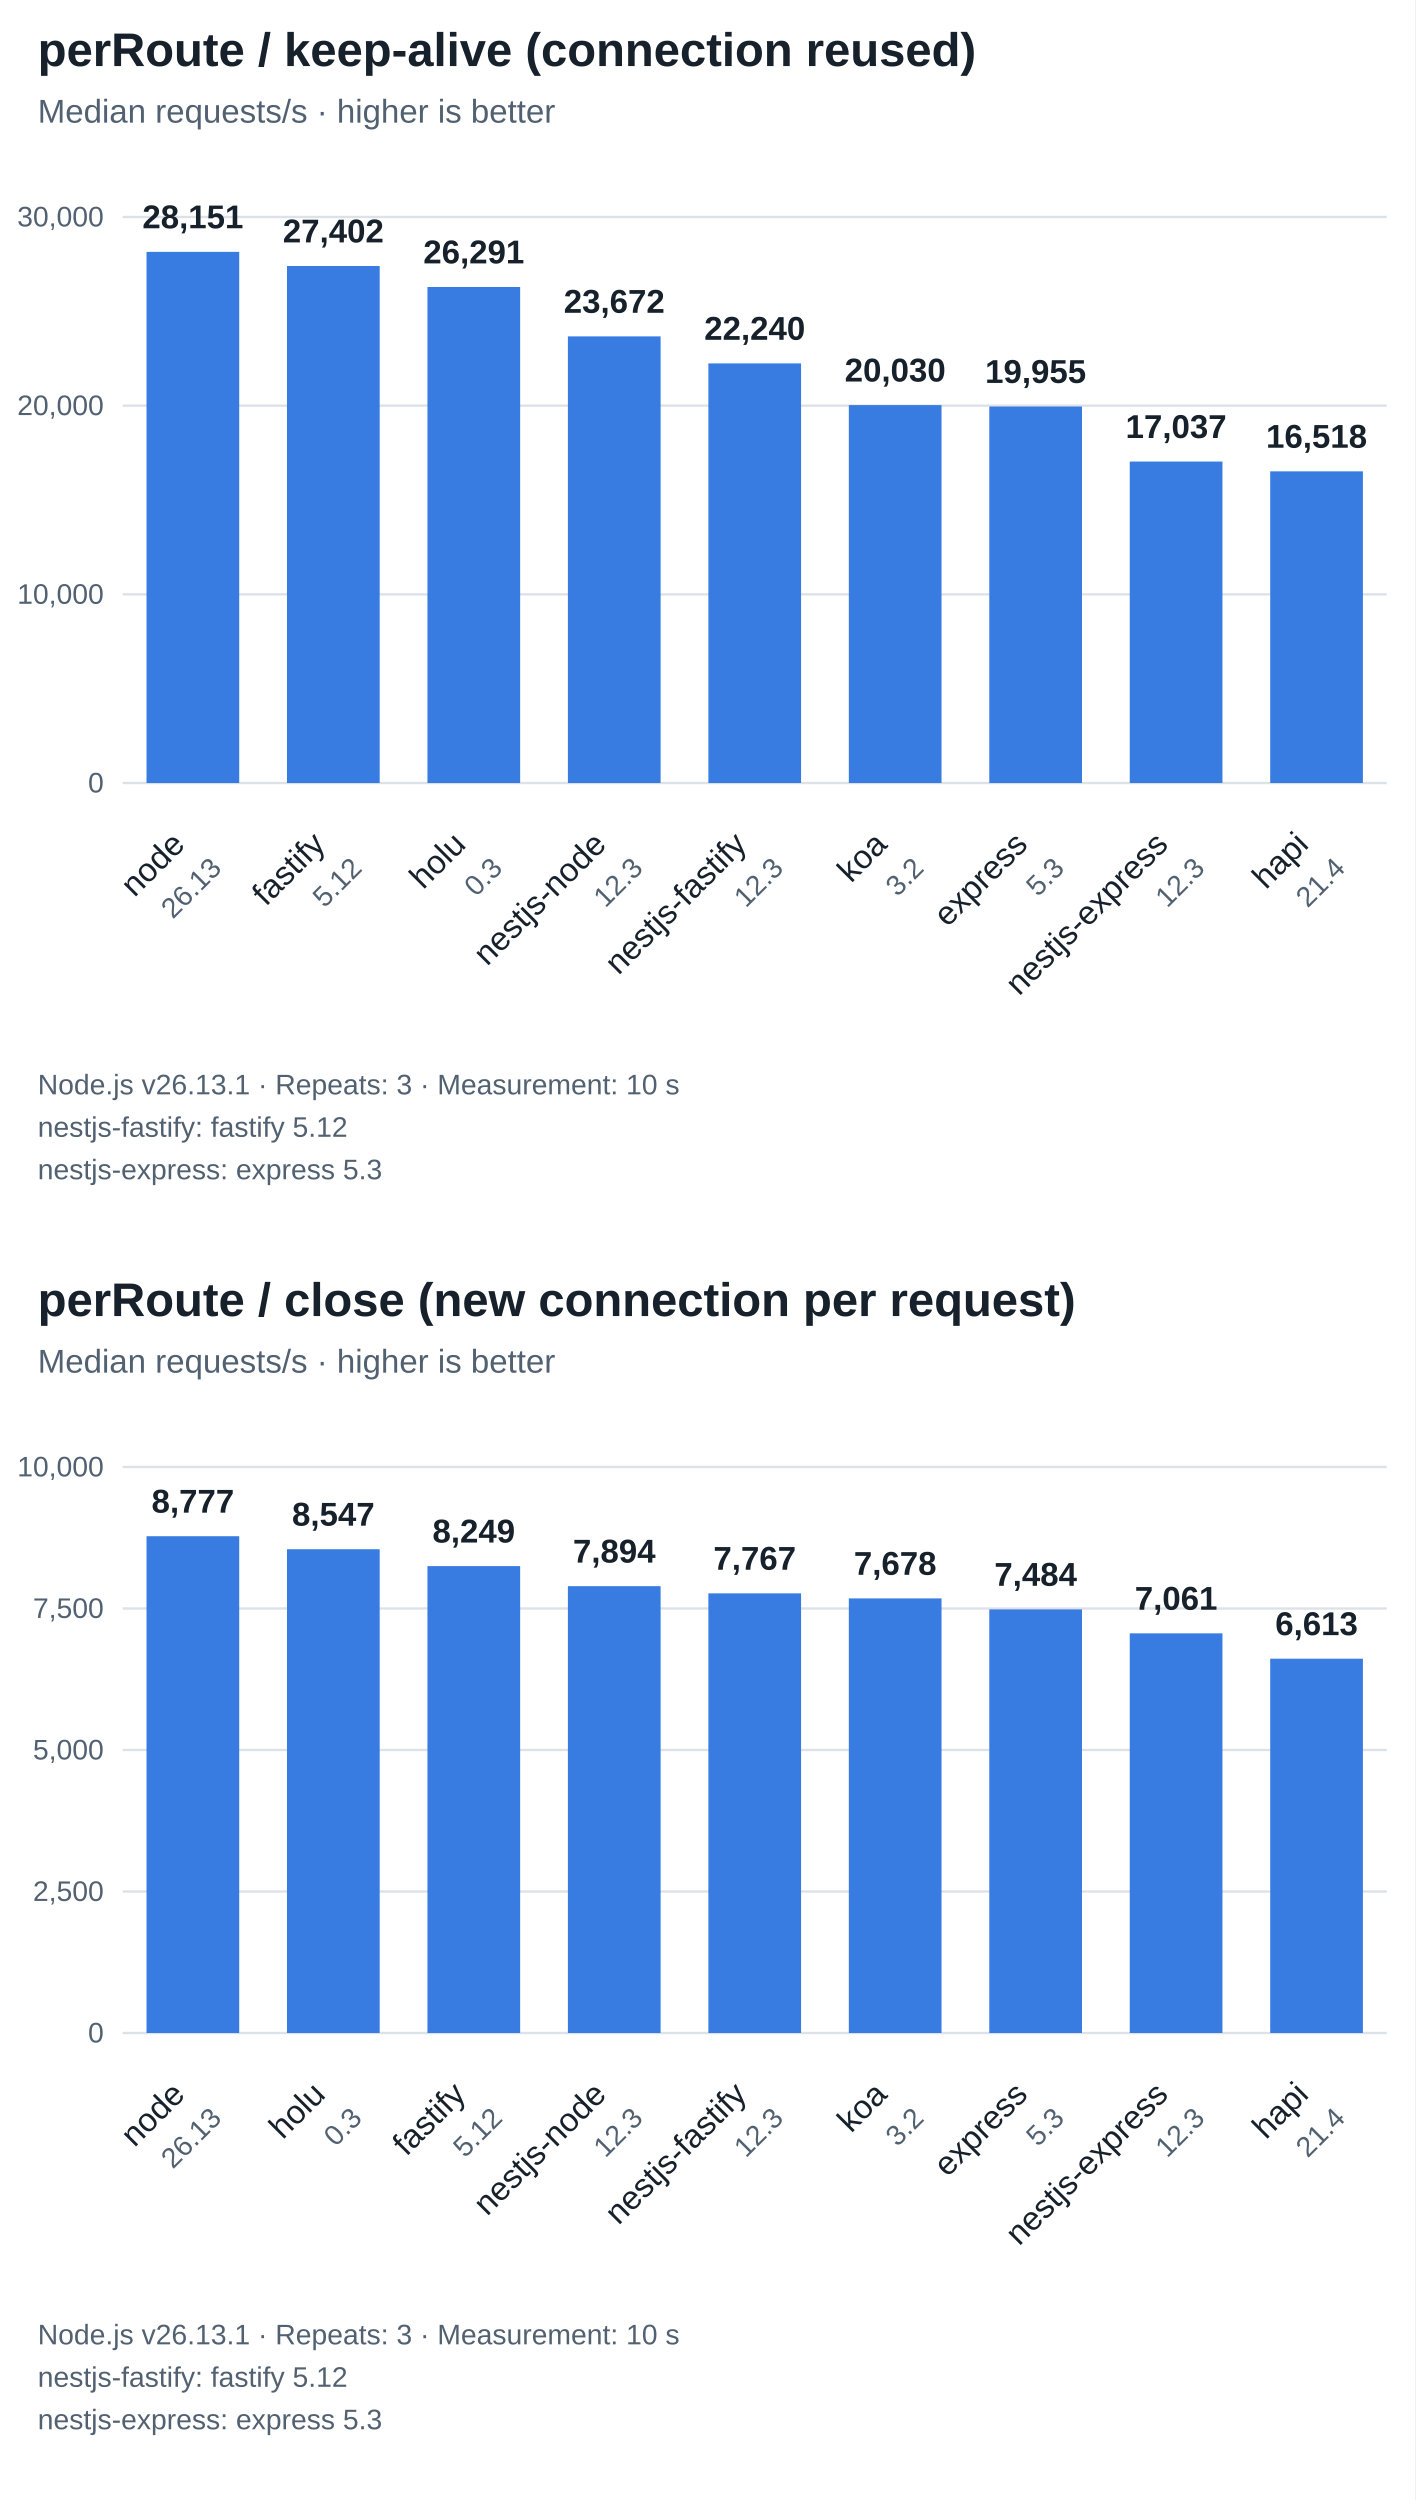
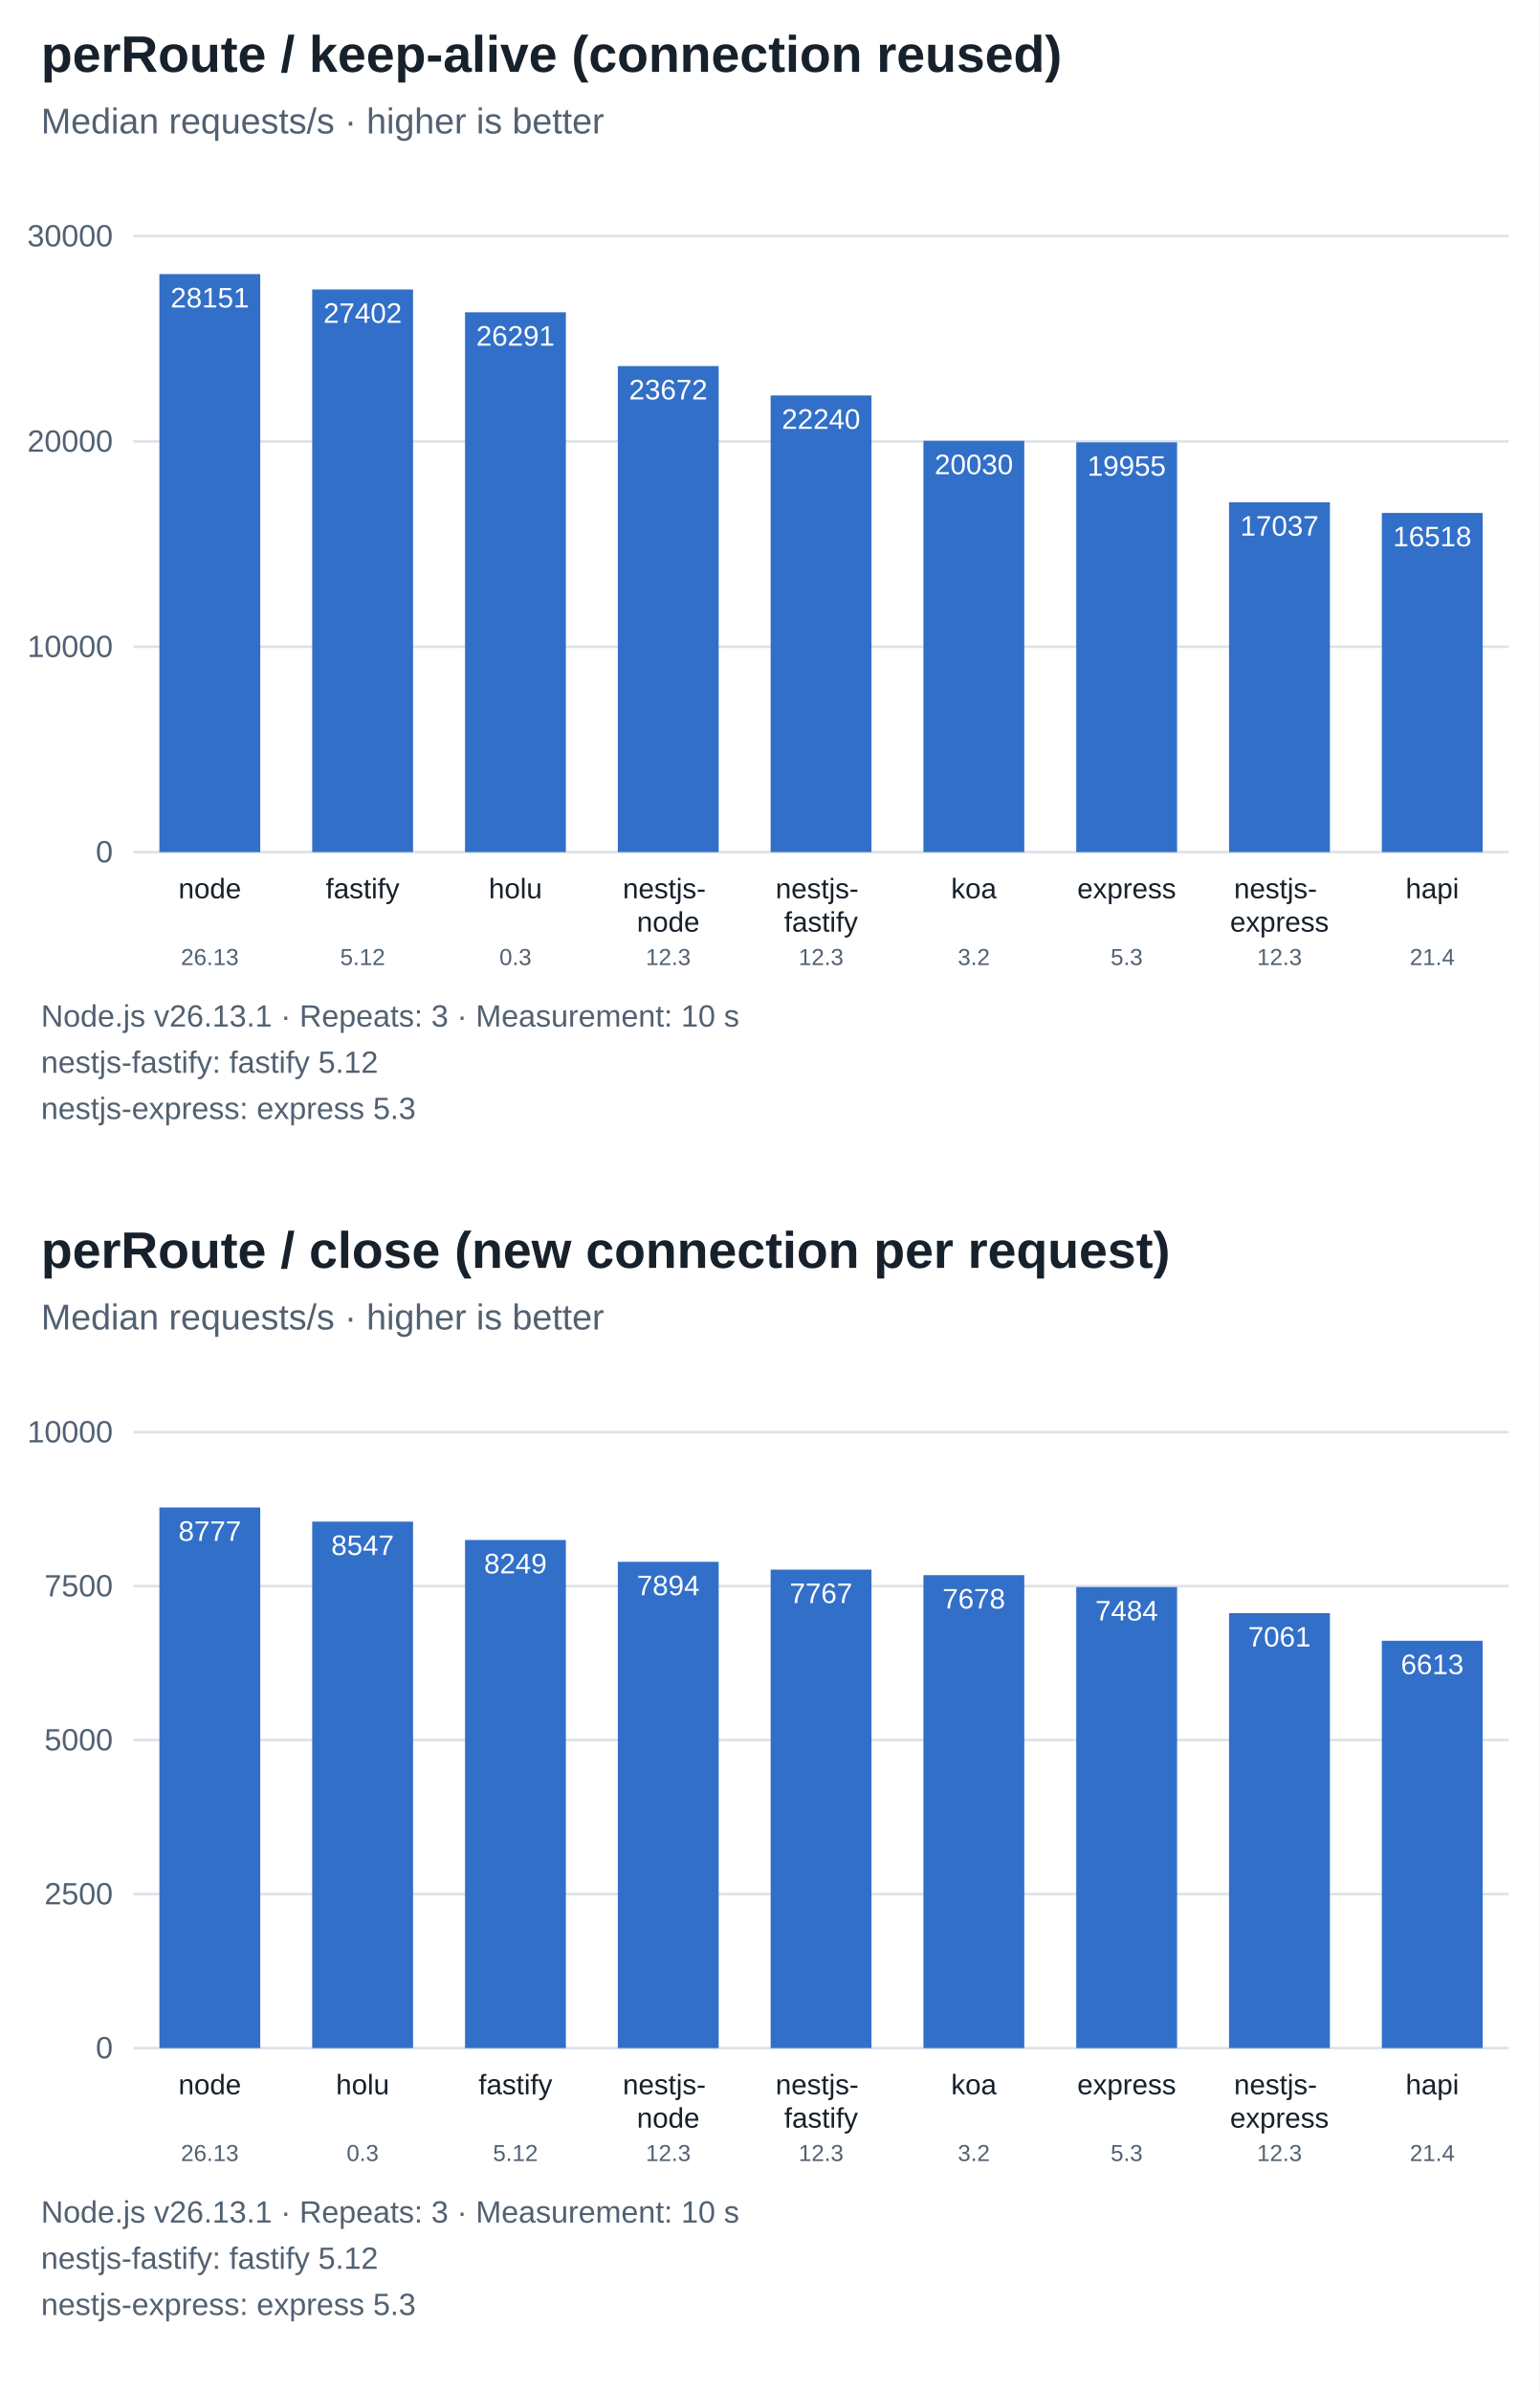
- <svg xmlns="http://www.w3.org/2000/svg" width="600" height="1060" viewBox="0 0 600 1060" role="img" aria-label="Benchmark medians" font-family="Arial, sans-serif" fill="#17212b">
+ <svg xmlns="http://www.w3.org/2000/svg" width="600" height="932" viewBox="0 0 600 932" role="img" aria-label="Benchmark medians" font-family="Arial, sans-serif" fill="#17212b">
  <rect width="100%" height="100%" fill="white" />
  <g transform="translate(0 0)">
    <g aria-label="perRoute / keep-alive (connection reused)">
      <text x="16" y="28" font-size="20" font-weight="600">perRoute / keep-alive (connection reused)</text>
      <text x="16" y="52" font-size="14" fill="#526171">Median requests/s · higher is better</text>
      <line x1="52" x2="588" y1="332" y2="332" stroke="#dce2e8" />
      <text x="44" y="336" text-anchor="end" font-size="12" fill="#526171">0</text>
      <line x1="52" x2="588" y1="252" y2="252" stroke="#dce2e8" />
-       <text x="44" y="256" text-anchor="end" font-size="12" fill="#526171">10,000</text>
+       <text x="44" y="256" text-anchor="end" font-size="12" fill="#526171">10000</text>
      <line x1="52" x2="588" y1="172" y2="172" stroke="#dce2e8" />
-       <text x="44" y="176" text-anchor="end" font-size="12" fill="#526171">20,000</text>
+       <text x="44" y="176" text-anchor="end" font-size="12" fill="#526171">20000</text>
      <line x1="52" x2="588" y1="92" y2="92" stroke="#dce2e8" />
-       <text x="44" y="96" text-anchor="end" font-size="12" fill="#526171">30,000</text>
-       <rect class="bar" data-framework="node" data-value="28150.883468" x="62.124" y="106.793" width="39.307" height="225.207" fill="#387ce2" />
-       <text class="value" x="81.778" y="96.793" text-anchor="middle" font-size="14" font-weight="600">28,151</text>
-       <text class="framework" transform="translate(81.77778 356) rotate(-45)" text-anchor="end" font-size="14">
-         <tspan x="0">node</tspan>
-         <tspan x="0" dy="18" font-size="12" fill="#526171">26.13</tspan>
+       <text x="44" y="96" text-anchor="end" font-size="12" fill="#526171">30000</text>
+       <rect class="bar" data-framework="node" data-value="28150.883468" x="62.124" y="106.793" width="39.307" height="225.207" fill="#326fc8" />
+       <text class="value" x="81.778" y="119.793" text-anchor="middle" font-size="11" fill="white">28151</text>
+       <text class="framework" text-anchor="middle" font-size="11">
+         <tspan x="81.778" y="350">node</tspan>
      </text>
-       <rect class="bar" data-framework="fastify" data-value="27401.751207" x="121.68" y="112.786" width="39.307" height="219.214" fill="#387ce2" />
-       <text class="value" x="141.333" y="102.786" text-anchor="middle" font-size="14" font-weight="600">27,402</text>
-       <text class="framework" transform="translate(141.3333 356) rotate(-45)" text-anchor="end" font-size="14">
-         <tspan x="0">fastify</tspan>
-         <tspan x="0" dy="18" font-size="12" fill="#526171">5.12</tspan>
+       <text x="81.778" y="376" text-anchor="middle" font-size="9" fill="#526171">26.13</text>
+       <rect class="bar" data-framework="fastify" data-value="27401.751207" x="121.68" y="112.786" width="39.307" height="219.214" fill="#326fc8" />
+       <text class="value" x="141.333" y="125.786" text-anchor="middle" font-size="11" fill="white">27402</text>
+       <text class="framework" text-anchor="middle" font-size="11">
+         <tspan x="141.333" y="350">fastify</tspan>
      </text>
-       <rect class="bar" data-framework="holu" data-value="26290.686064" x="181.236" y="121.674" width="39.307" height="210.326" fill="#387ce2" />
-       <text class="value" x="200.889" y="111.674" text-anchor="middle" font-size="14" font-weight="600">26,291</text>
-       <text class="framework" transform="translate(200.8889 356) rotate(-45)" text-anchor="end" font-size="14">
-         <tspan x="0">holu</tspan>
-         <tspan x="0" dy="18" font-size="12" fill="#526171">0.3</tspan>
+       <text x="141.333" y="376" text-anchor="middle" font-size="9" fill="#526171">5.12</text>
+       <rect class="bar" data-framework="holu" data-value="26290.686064" x="181.236" y="121.674" width="39.307" height="210.326" fill="#326fc8" />
+       <text class="value" x="200.889" y="134.674" text-anchor="middle" font-size="11" fill="white">26291</text>
+       <text class="framework" text-anchor="middle" font-size="11">
+         <tspan x="200.889" y="350">holu</tspan>
      </text>
-       <rect class="bar" data-framework="nestjs-node" data-value="23671.876723" x="240.791" y="142.625" width="39.307" height="189.375" fill="#387ce2" />
-       <text class="value" x="260.444" y="132.625" text-anchor="middle" font-size="14" font-weight="600">23,672</text>
-       <text class="framework" transform="translate(260.4444 356) rotate(-45)" text-anchor="end" font-size="14">
-         <tspan x="0">nestjs-node</tspan>
-         <tspan x="0" dy="18" font-size="12" fill="#526171">12.3</tspan>
+       <text x="200.889" y="376" text-anchor="middle" font-size="9" fill="#526171">0.3</text>
+       <rect class="bar" data-framework="nestjs-node" data-value="23671.876723" x="240.791" y="142.625" width="39.307" height="189.375" fill="#326fc8" />
+       <text class="value" x="260.444" y="155.625" text-anchor="middle" font-size="11" fill="white">23672</text>
+       <text class="framework" text-anchor="middle" font-size="11">
+         <tspan x="260.444" y="350">nestjs-</tspan>
+         <tspan x="260.444" y="363">node</tspan>
      </text>
-       <rect class="bar" data-framework="nestjs-fastify" data-value="22239.733028" x="300.347" y="154.082" width="39.307" height="177.918" fill="#387ce2" />
-       <text class="value" x="320" y="144.082" text-anchor="middle" font-size="14" font-weight="600">22,240</text>
-       <text class="framework" transform="translate(320 356) rotate(-45)" text-anchor="end" font-size="14">
-         <tspan x="0">nestjs-fastify</tspan>
-         <tspan x="0" dy="18" font-size="12" fill="#526171">12.3</tspan>
+       <text x="260.444" y="376" text-anchor="middle" font-size="9" fill="#526171">12.3</text>
+       <rect class="bar" data-framework="nestjs-fastify" data-value="22239.733028" x="300.347" y="154.082" width="39.307" height="177.918" fill="#326fc8" />
+       <text class="value" x="320" y="167.082" text-anchor="middle" font-size="11" fill="white">22240</text>
+       <text class="framework" text-anchor="middle" font-size="11">
+         <tspan x="320" y="350">nestjs-</tspan>
+         <tspan x="320" y="363">fastify</tspan>
      </text>
-       <rect class="bar" data-framework="koa" data-value="20029.712554" x="359.902" y="171.762" width="39.307" height="160.238" fill="#387ce2" />
-       <text class="value" x="379.556" y="161.762" text-anchor="middle" font-size="14" font-weight="600">20,030</text>
-       <text class="framework" transform="translate(379.5556 356) rotate(-45)" text-anchor="end" font-size="14">
-         <tspan x="0">koa</tspan>
-         <tspan x="0" dy="18" font-size="12" fill="#526171">3.2</tspan>
+       <text x="320" y="376" text-anchor="middle" font-size="9" fill="#526171">12.3</text>
+       <rect class="bar" data-framework="koa" data-value="20029.712554" x="359.902" y="171.762" width="39.307" height="160.238" fill="#326fc8" />
+       <text class="value" x="379.556" y="184.762" text-anchor="middle" font-size="11" fill="white">20030</text>
+       <text class="framework" text-anchor="middle" font-size="11">
+         <tspan x="379.556" y="350">koa</tspan>
      </text>
-       <rect class="bar" data-framework="express" data-value="19955.453492" x="419.458" y="172.356" width="39.307" height="159.644" fill="#387ce2" />
-       <text class="value" x="439.111" y="162.356" text-anchor="middle" font-size="14" font-weight="600">19,955</text>
-       <text class="framework" transform="translate(439.1111 356) rotate(-45)" text-anchor="end" font-size="14">
-         <tspan x="0">express</tspan>
-         <tspan x="0" dy="18" font-size="12" fill="#526171">5.3</tspan>
+       <text x="379.556" y="376" text-anchor="middle" font-size="9" fill="#526171">3.2</text>
+       <rect class="bar" data-framework="express" data-value="19955.453492" x="419.458" y="172.356" width="39.307" height="159.644" fill="#326fc8" />
+       <text class="value" x="439.111" y="185.356" text-anchor="middle" font-size="11" fill="white">19955</text>
+       <text class="framework" text-anchor="middle" font-size="11">
+         <tspan x="439.111" y="350">express</tspan>
      </text>
-       <rect class="bar" data-framework="nestjs-express" data-value="17037.488367" x="479.013" y="195.7" width="39.307" height="136.3" fill="#387ce2" />
-       <text class="value" x="498.667" y="185.7" text-anchor="middle" font-size="14" font-weight="600">17,037</text>
-       <text class="framework" transform="translate(498.6667 356) rotate(-45)" text-anchor="end" font-size="14">
-         <tspan x="0">nestjs-express</tspan>
-         <tspan x="0" dy="18" font-size="12" fill="#526171">12.3</tspan>
+       <text x="439.111" y="376" text-anchor="middle" font-size="9" fill="#526171">5.3</text>
+       <rect class="bar" data-framework="nestjs-express" data-value="17037.488367" x="479.013" y="195.7" width="39.307" height="136.3" fill="#326fc8" />
+       <text class="value" x="498.667" y="208.7" text-anchor="middle" font-size="11" fill="white">17037</text>
+       <text class="framework" text-anchor="middle" font-size="11">
+         <tspan x="498.667" y="350">nestjs-</tspan>
+         <tspan x="498.667" y="363">express</tspan>
      </text>
-       <rect class="bar" data-framework="hapi" data-value="16518.413864" x="538.569" y="199.853" width="39.307" height="132.147" fill="#387ce2" />
-       <text class="value" x="558.222" y="189.853" text-anchor="middle" font-size="14" font-weight="600">16,518</text>
-       <text class="framework" transform="translate(558.2222 356) rotate(-45)" text-anchor="end" font-size="14">
-         <tspan x="0">hapi</tspan>
-         <tspan x="0" dy="18" font-size="12" fill="#526171">21.4</tspan>
+       <text x="498.667" y="376" text-anchor="middle" font-size="9" fill="#526171">12.3</text>
+       <rect class="bar" data-framework="hapi" data-value="16518.413864" x="538.569" y="199.853" width="39.307" height="132.147" fill="#326fc8" />
+       <text class="value" x="558.222" y="212.853" text-anchor="middle" font-size="11" fill="white">16518</text>
+       <text class="framework" text-anchor="middle" font-size="11">
+         <tspan x="558.222" y="350">hapi</tspan>
      </text>
-       <text x="16" y="464" font-size="12" fill="#526171">Node.js v26.13.1 · Repeats: 3 · Measurement: 10 s</text>
-       <text x="16" y="482" font-size="12" fill="#526171">nestjs-fastify: fastify 5.12</text>
-       <text x="16" y="500" font-size="12" fill="#526171">nestjs-express: express 5.3</text>
+       <text x="558.222" y="376" text-anchor="middle" font-size="9" fill="#526171">21.4</text>
+       <text x="16" y="400" font-size="12" fill="#526171">Node.js v26.13.1 · Repeats: 3 · Measurement: 10 s</text>
+       <text x="16" y="418" font-size="12" fill="#526171">nestjs-fastify: fastify 5.12</text>
+       <text x="16" y="436" font-size="12" fill="#526171">nestjs-express: express 5.3</text>
    </g>
  </g>
-   <g transform="translate(0 530)">
+   <g transform="translate(0 466)">
    <g aria-label="perRoute / close (new connection per request)">
      <text x="16" y="28" font-size="20" font-weight="600">perRoute / close (new connection per request)</text>
      <text x="16" y="52" font-size="14" fill="#526171">Median requests/s · higher is better</text>
      <line x1="52" x2="588" y1="332" y2="332" stroke="#dce2e8" />
      <text x="44" y="336" text-anchor="end" font-size="12" fill="#526171">0</text>
      <line x1="52" x2="588" y1="272" y2="272" stroke="#dce2e8" />
-       <text x="44" y="276" text-anchor="end" font-size="12" fill="#526171">2,500</text>
+       <text x="44" y="276" text-anchor="end" font-size="12" fill="#526171">2500</text>
      <line x1="52" x2="588" y1="212" y2="212" stroke="#dce2e8" />
-       <text x="44" y="216" text-anchor="end" font-size="12" fill="#526171">5,000</text>
+       <text x="44" y="216" text-anchor="end" font-size="12" fill="#526171">5000</text>
      <line x1="52" x2="588" y1="152" y2="152" stroke="#dce2e8" />
-       <text x="44" y="156" text-anchor="end" font-size="12" fill="#526171">7,500</text>
+       <text x="44" y="156" text-anchor="end" font-size="12" fill="#526171">7500</text>
      <line x1="52" x2="588" y1="92" y2="92" stroke="#dce2e8" />
-       <text x="44" y="96" text-anchor="end" font-size="12" fill="#526171">10,000</text>
-       <rect class="bar" data-framework="node" data-value="8776.837265" x="62.124" y="121.356" width="39.307" height="210.644" fill="#387ce2" />
-       <text class="value" x="81.778" y="111.356" text-anchor="middle" font-size="14" font-weight="600">8,777</text>
-       <text class="framework" transform="translate(81.77778 356) rotate(-45)" text-anchor="end" font-size="14">
-         <tspan x="0">node</tspan>
-         <tspan x="0" dy="18" font-size="12" fill="#526171">26.13</tspan>
+       <text x="44" y="96" text-anchor="end" font-size="12" fill="#526171">10000</text>
+       <rect class="bar" data-framework="node" data-value="8776.837265" x="62.124" y="121.356" width="39.307" height="210.644" fill="#326fc8" />
+       <text class="value" x="81.778" y="134.356" text-anchor="middle" font-size="11" fill="white">8777</text>
+       <text class="framework" text-anchor="middle" font-size="11">
+         <tspan x="81.778" y="350">node</tspan>
      </text>
-       <rect class="bar" data-framework="holu" data-value="8546.91723" x="121.68" y="126.874" width="39.307" height="205.126" fill="#387ce2" />
-       <text class="value" x="141.333" y="116.874" text-anchor="middle" font-size="14" font-weight="600">8,547</text>
-       <text class="framework" transform="translate(141.3333 356) rotate(-45)" text-anchor="end" font-size="14">
-         <tspan x="0">holu</tspan>
-         <tspan x="0" dy="18" font-size="12" fill="#526171">0.3</tspan>
+       <text x="81.778" y="376" text-anchor="middle" font-size="9" fill="#526171">26.13</text>
+       <rect class="bar" data-framework="holu" data-value="8546.91723" x="121.68" y="126.874" width="39.307" height="205.126" fill="#326fc8" />
+       <text class="value" x="141.333" y="139.874" text-anchor="middle" font-size="11" fill="white">8547</text>
+       <text class="framework" text-anchor="middle" font-size="11">
+         <tspan x="141.333" y="350">holu</tspan>
      </text>
-       <rect class="bar" data-framework="fastify" data-value="8248.583745" x="181.236" y="134.034" width="39.307" height="197.966" fill="#387ce2" />
-       <text class="value" x="200.889" y="124.034" text-anchor="middle" font-size="14" font-weight="600">8,249</text>
-       <text class="framework" transform="translate(200.8889 356) rotate(-45)" text-anchor="end" font-size="14">
-         <tspan x="0">fastify</tspan>
-         <tspan x="0" dy="18" font-size="12" fill="#526171">5.12</tspan>
+       <text x="141.333" y="376" text-anchor="middle" font-size="9" fill="#526171">0.3</text>
+       <rect class="bar" data-framework="fastify" data-value="8248.583745" x="181.236" y="134.034" width="39.307" height="197.966" fill="#326fc8" />
+       <text class="value" x="200.889" y="147.034" text-anchor="middle" font-size="11" fill="white">8249</text>
+       <text class="framework" text-anchor="middle" font-size="11">
+         <tspan x="200.889" y="350">fastify</tspan>
      </text>
-       <rect class="bar" data-framework="nestjs-node" data-value="7894.429324" x="240.791" y="142.534" width="39.307" height="189.466" fill="#387ce2" />
-       <text class="value" x="260.444" y="132.534" text-anchor="middle" font-size="14" font-weight="600">7,894</text>
-       <text class="framework" transform="translate(260.4444 356) rotate(-45)" text-anchor="end" font-size="14">
-         <tspan x="0">nestjs-node</tspan>
-         <tspan x="0" dy="18" font-size="12" fill="#526171">12.3</tspan>
+       <text x="200.889" y="376" text-anchor="middle" font-size="9" fill="#526171">5.12</text>
+       <rect class="bar" data-framework="nestjs-node" data-value="7894.429324" x="240.791" y="142.534" width="39.307" height="189.466" fill="#326fc8" />
+       <text class="value" x="260.444" y="155.534" text-anchor="middle" font-size="11" fill="white">7894</text>
+       <text class="framework" text-anchor="middle" font-size="11">
+         <tspan x="260.444" y="350">nestjs-</tspan>
+         <tspan x="260.444" y="363">node</tspan>
      </text>
-       <rect class="bar" data-framework="nestjs-fastify" data-value="7767.459916" x="300.347" y="145.581" width="39.307" height="186.419" fill="#387ce2" />
-       <text class="value" x="320" y="135.581" text-anchor="middle" font-size="14" font-weight="600">7,767</text>
-       <text class="framework" transform="translate(320 356) rotate(-45)" text-anchor="end" font-size="14">
-         <tspan x="0">nestjs-fastify</tspan>
-         <tspan x="0" dy="18" font-size="12" fill="#526171">12.3</tspan>
+       <text x="260.444" y="376" text-anchor="middle" font-size="9" fill="#526171">12.3</text>
+       <rect class="bar" data-framework="nestjs-fastify" data-value="7767.459916" x="300.347" y="145.581" width="39.307" height="186.419" fill="#326fc8" />
+       <text class="value" x="320" y="158.581" text-anchor="middle" font-size="11" fill="white">7767</text>
+       <text class="framework" text-anchor="middle" font-size="11">
+         <tspan x="320" y="350">nestjs-</tspan>
+         <tspan x="320" y="363">fastify</tspan>
      </text>
-       <rect class="bar" data-framework="koa" data-value="7678.0677" x="359.902" y="147.726" width="39.307" height="184.274" fill="#387ce2" />
-       <text class="value" x="379.556" y="137.726" text-anchor="middle" font-size="14" font-weight="600">7,678</text>
-       <text class="framework" transform="translate(379.5556 356) rotate(-45)" text-anchor="end" font-size="14">
-         <tspan x="0">koa</tspan>
-         <tspan x="0" dy="18" font-size="12" fill="#526171">3.2</tspan>
+       <text x="320" y="376" text-anchor="middle" font-size="9" fill="#526171">12.3</text>
+       <rect class="bar" data-framework="koa" data-value="7678.0677" x="359.902" y="147.726" width="39.307" height="184.274" fill="#326fc8" />
+       <text class="value" x="379.556" y="160.726" text-anchor="middle" font-size="11" fill="white">7678</text>
+       <text class="framework" text-anchor="middle" font-size="11">
+         <tspan x="379.556" y="350">koa</tspan>
      </text>
-       <rect class="bar" data-framework="express" data-value="7484.341229" x="419.458" y="152.376" width="39.307" height="179.624" fill="#387ce2" />
-       <text class="value" x="439.111" y="142.376" text-anchor="middle" font-size="14" font-weight="600">7,484</text>
-       <text class="framework" transform="translate(439.1111 356) rotate(-45)" text-anchor="end" font-size="14">
-         <tspan x="0">express</tspan>
-         <tspan x="0" dy="18" font-size="12" fill="#526171">5.3</tspan>
+       <text x="379.556" y="376" text-anchor="middle" font-size="9" fill="#526171">3.2</text>
+       <rect class="bar" data-framework="express" data-value="7484.341229" x="419.458" y="152.376" width="39.307" height="179.624" fill="#326fc8" />
+       <text class="value" x="439.111" y="165.376" text-anchor="middle" font-size="11" fill="white">7484</text>
+       <text class="framework" text-anchor="middle" font-size="11">
+         <tspan x="439.111" y="350">express</tspan>
      </text>
-       <rect class="bar" data-framework="nestjs-express" data-value="7060.92502" x="479.013" y="162.538" width="39.307" height="169.462" fill="#387ce2" />
-       <text class="value" x="498.667" y="152.538" text-anchor="middle" font-size="14" font-weight="600">7,061</text>
-       <text class="framework" transform="translate(498.6667 356) rotate(-45)" text-anchor="end" font-size="14">
-         <tspan x="0">nestjs-express</tspan>
-         <tspan x="0" dy="18" font-size="12" fill="#526171">12.3</tspan>
+       <text x="439.111" y="376" text-anchor="middle" font-size="9" fill="#526171">5.3</text>
+       <rect class="bar" data-framework="nestjs-express" data-value="7060.92502" x="479.013" y="162.538" width="39.307" height="169.462" fill="#326fc8" />
+       <text class="value" x="498.667" y="175.538" text-anchor="middle" font-size="11" fill="white">7061</text>
+       <text class="framework" text-anchor="middle" font-size="11">
+         <tspan x="498.667" y="350">nestjs-</tspan>
+         <tspan x="498.667" y="363">express</tspan>
      </text>
-       <rect class="bar" data-framework="hapi" data-value="6612.938352" x="538.569" y="173.29" width="39.307" height="158.71" fill="#387ce2" />
-       <text class="value" x="558.222" y="163.29" text-anchor="middle" font-size="14" font-weight="600">6,613</text>
-       <text class="framework" transform="translate(558.2222 356) rotate(-45)" text-anchor="end" font-size="14">
-         <tspan x="0">hapi</tspan>
-         <tspan x="0" dy="18" font-size="12" fill="#526171">21.4</tspan>
+       <text x="498.667" y="376" text-anchor="middle" font-size="9" fill="#526171">12.3</text>
+       <rect class="bar" data-framework="hapi" data-value="6612.938352" x="538.569" y="173.29" width="39.307" height="158.71" fill="#326fc8" />
+       <text class="value" x="558.222" y="186.29" text-anchor="middle" font-size="11" fill="white">6613</text>
+       <text class="framework" text-anchor="middle" font-size="11">
+         <tspan x="558.222" y="350">hapi</tspan>
      </text>
-       <text x="16" y="464" font-size="12" fill="#526171">Node.js v26.13.1 · Repeats: 3 · Measurement: 10 s</text>
-       <text x="16" y="482" font-size="12" fill="#526171">nestjs-fastify: fastify 5.12</text>
-       <text x="16" y="500" font-size="12" fill="#526171">nestjs-express: express 5.3</text>
+       <text x="558.222" y="376" text-anchor="middle" font-size="9" fill="#526171">21.4</text>
+       <text x="16" y="400" font-size="12" fill="#526171">Node.js v26.13.1 · Repeats: 3 · Measurement: 10 s</text>
+       <text x="16" y="418" font-size="12" fill="#526171">nestjs-fastify: fastify 5.12</text>
+       <text x="16" y="436" font-size="12" fill="#526171">nestjs-express: express 5.3</text>
    </g>
  </g>
</svg>
